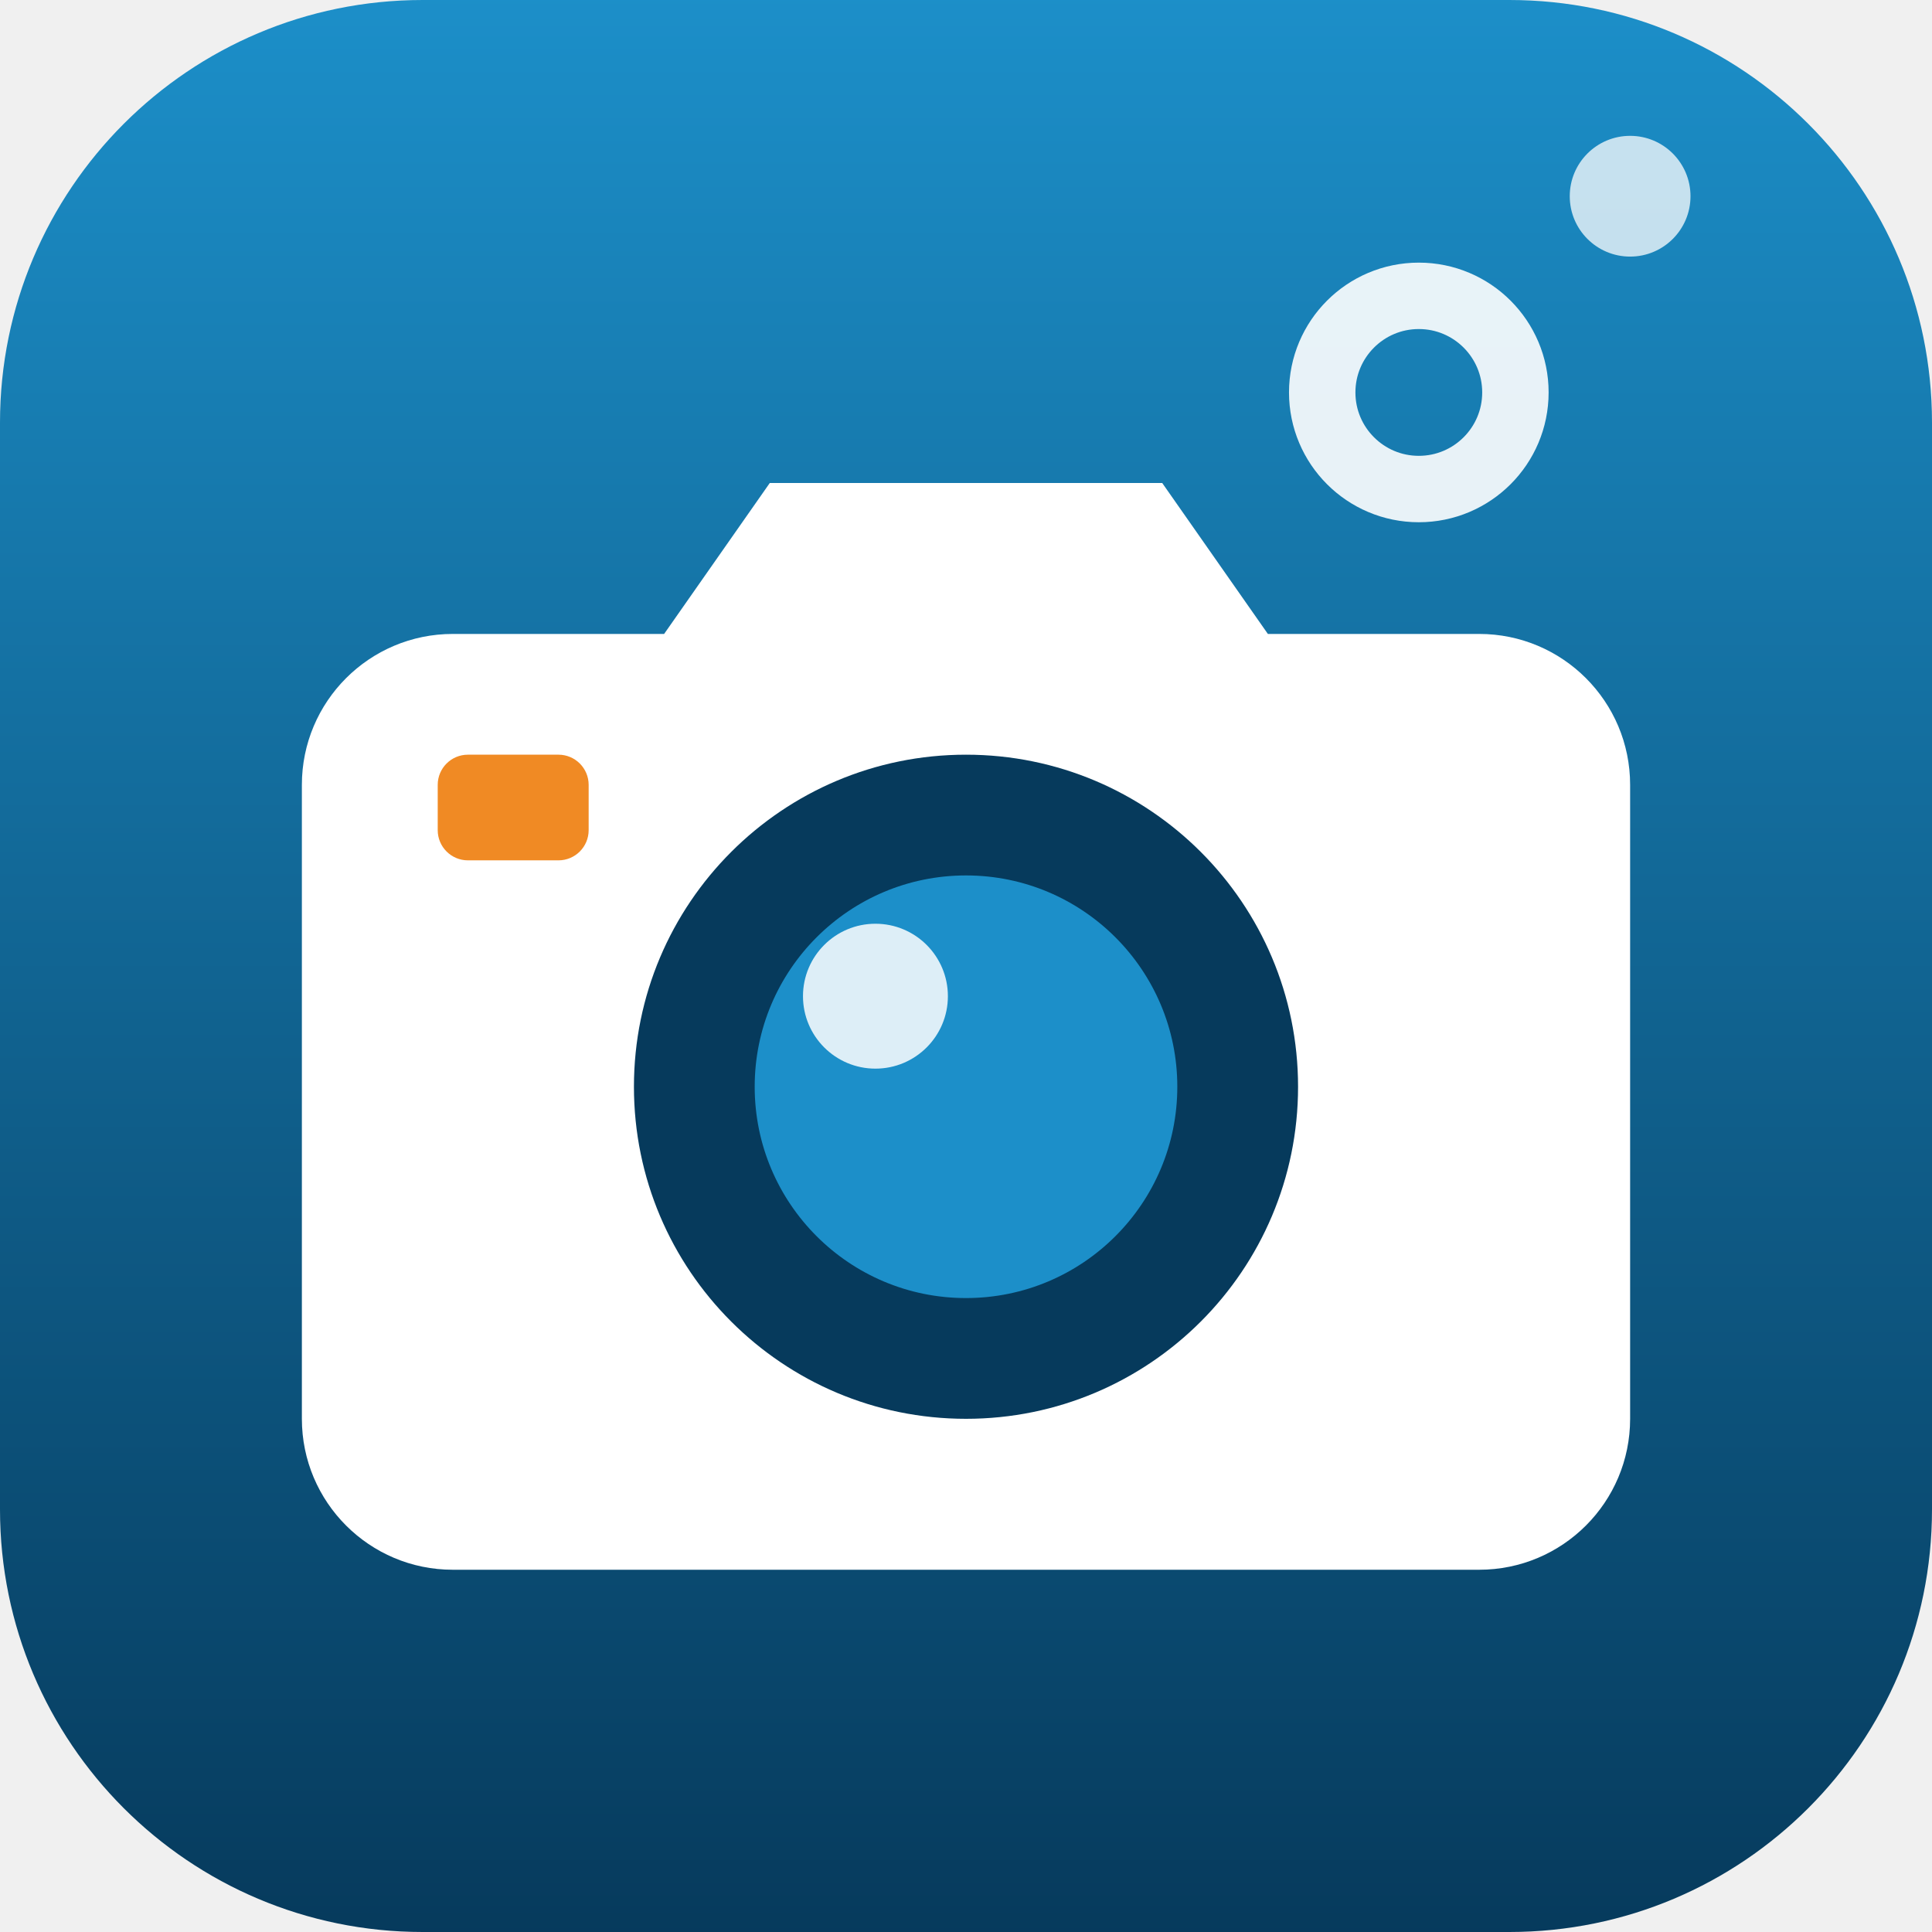
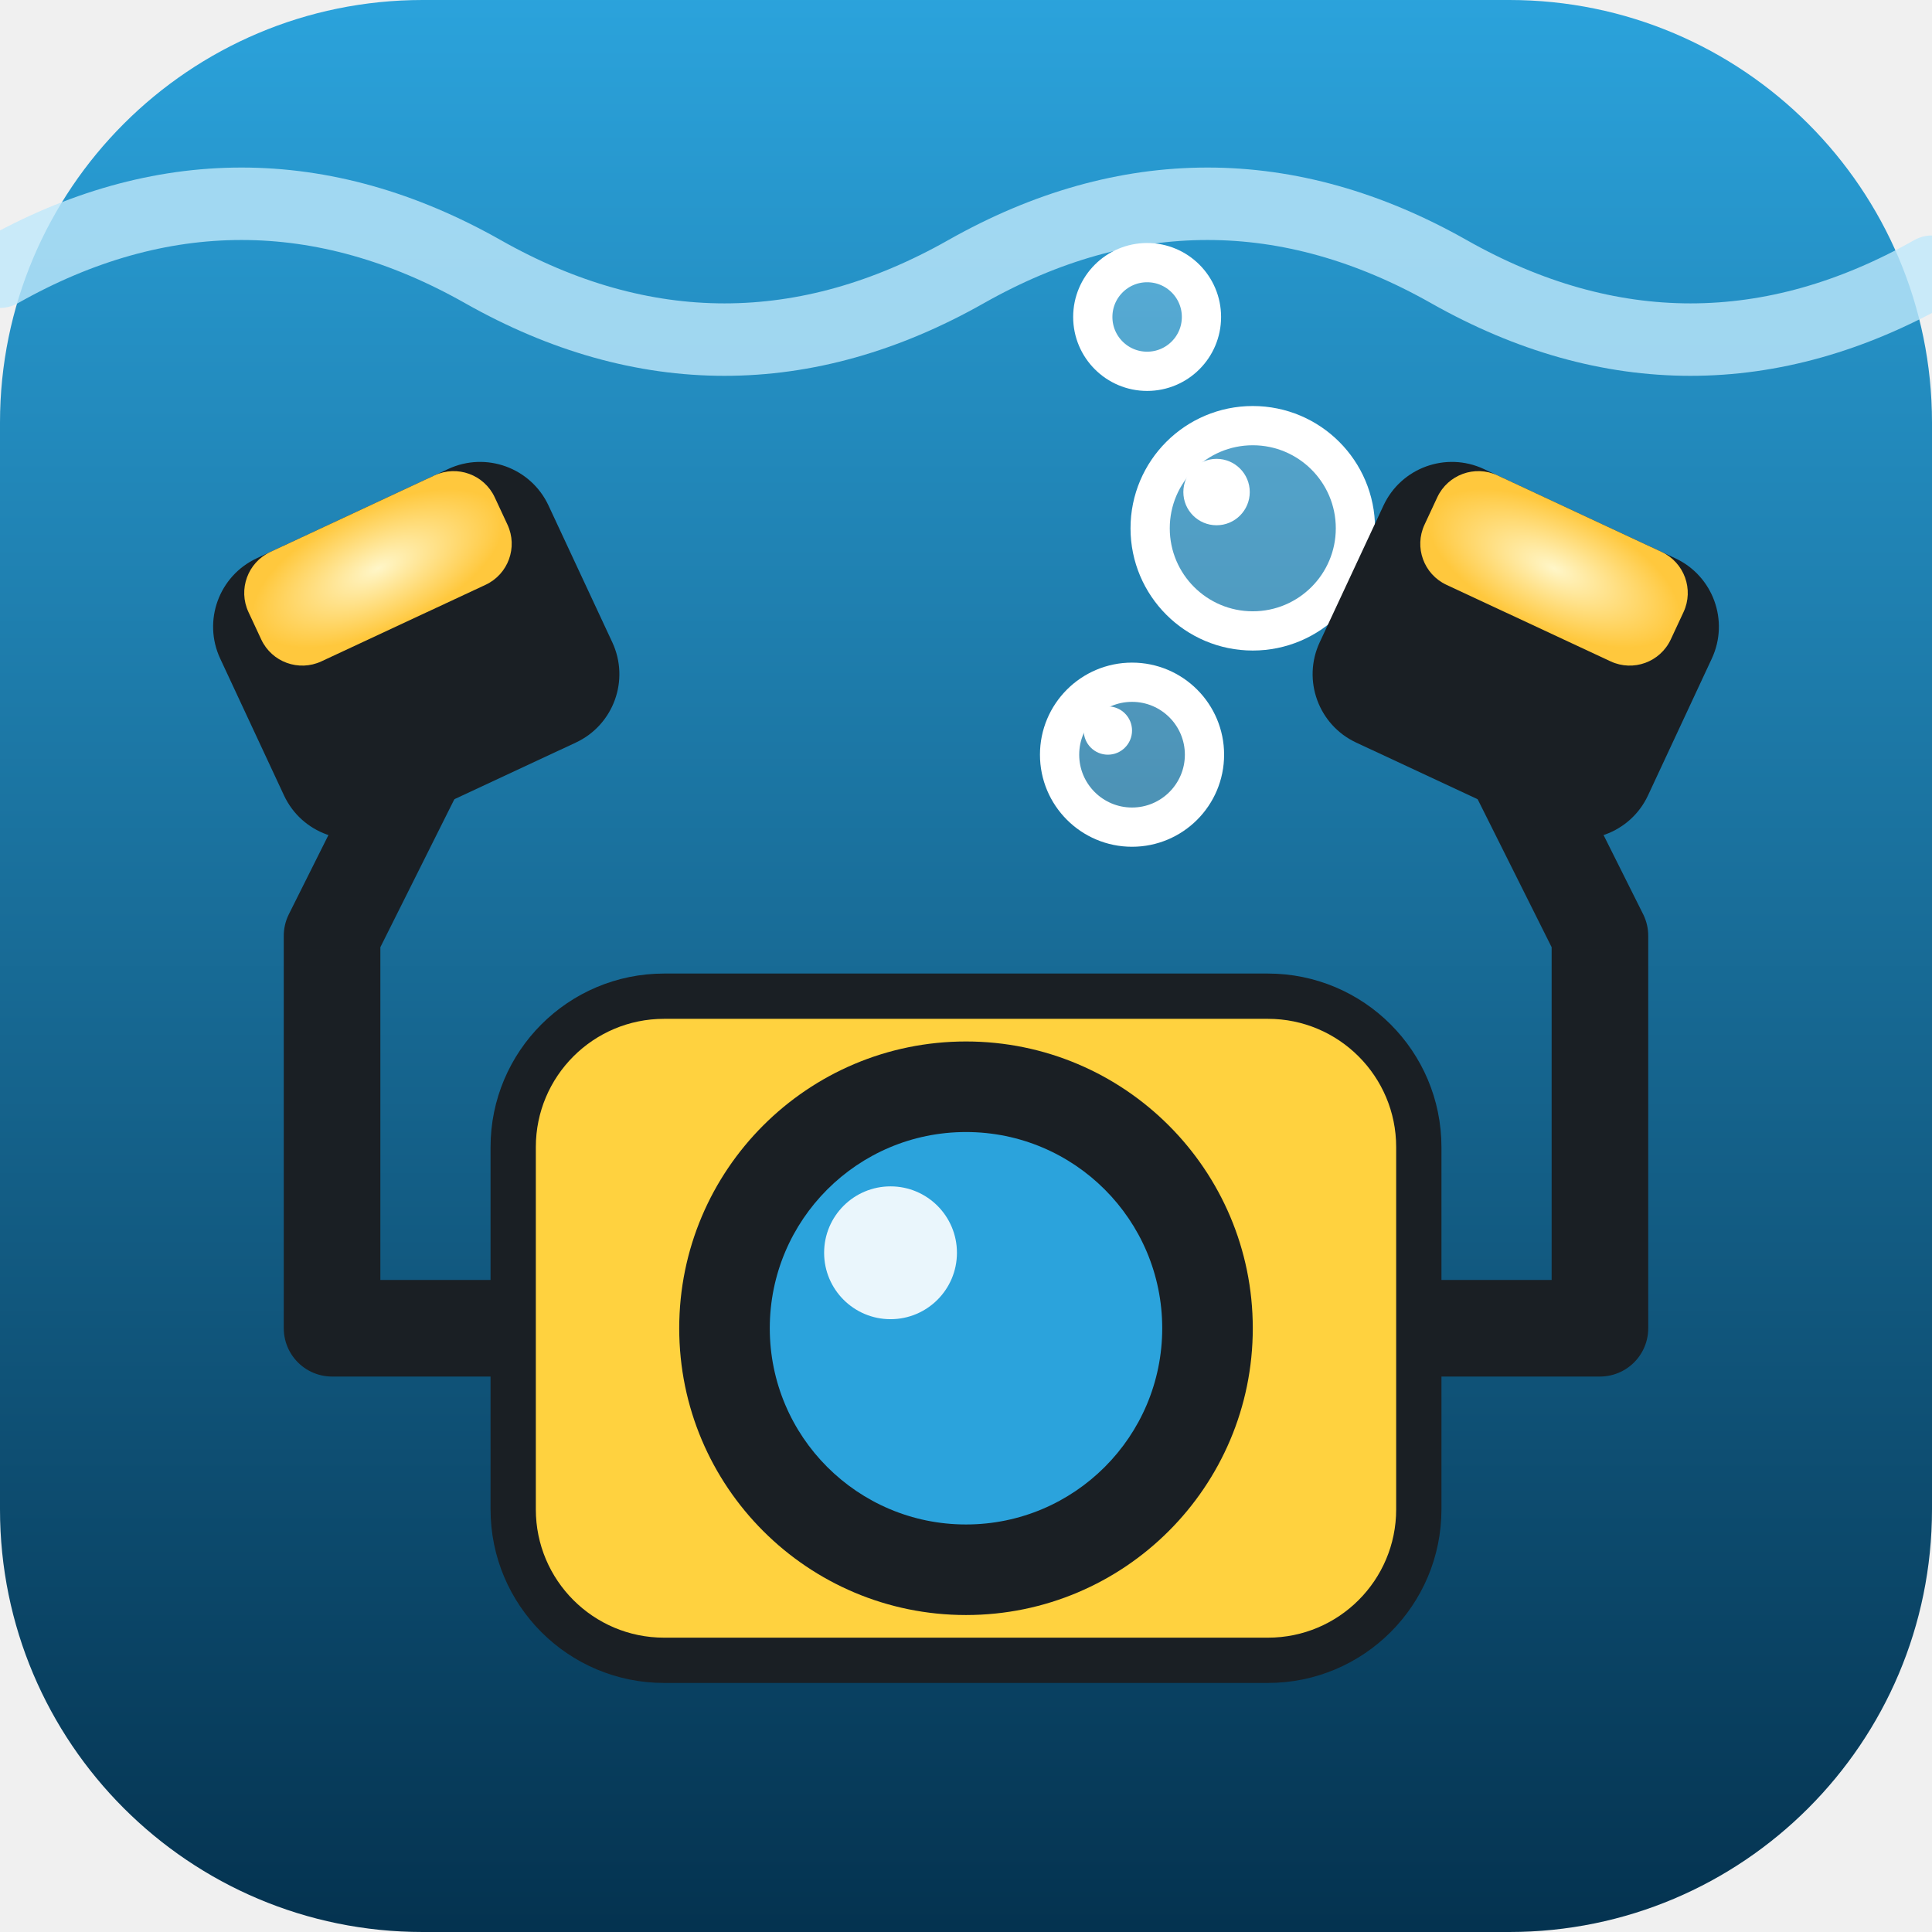
<svg xmlns="http://www.w3.org/2000/svg" viewBox="0 0 64 64">
  <defs>
    <linearGradient id="water" x1="0" y1="0" x2="0" y2="1">
-       <stop offset="0" stop-color="#1c8fc9" />
-       <stop offset="1" stop-color="#063a5c" />
+       <stop offset="0" stop-color="#2ba3dc" />
+       <stop offset="1" stop-color="#04324f" />
    </linearGradient>
+     <radialGradient id="glow" cx=".5" cy=".5" r=".5">
+       <stop offset="0" stop-color="#fff6c8" />
+       <stop offset="1" stop-color="#ffc83d" />
+     </radialGradient>
  </defs>
  <rect width="64" height="64" rx="14" fill="url(#water)" />
-   <circle cx="47" cy="13" r="3.2" fill="none" stroke="#fff" stroke-width="2.2" opacity=".9" />
-   <circle cx="54" cy="6.5" r="2" fill="#fff" opacity=".75" />
-   <path d="M10 26a5 5 0 0 1 5-5h7l3.5-5h13l3.5 5h7a5 5 0 0 1 5 5v21a5 5 0 0 1-5 5H15a5 5 0 0 1-5-5z" fill="#fff" />
-   <circle cx="32" cy="36" r="11" fill="#063a5c" />
-   <circle cx="32" cy="36" r="7" fill="#1c8fc9" />
-   <circle cx="29" cy="33" r="2.4" fill="#fff" opacity=".85" />
-   <rect x="14.5" y="25" width="5" height="3.5" rx="1" fill="#f08a24" />
+   <path d="M0 9c5.3-3 10.7-3 16 0s10.7 3 16 0 10.7-3 16 0 10.7 3 16 0" fill="none" stroke="#bfe8fb" stroke-width="2.4" stroke-linecap="round" opacity=".8" />
+   <g fill="#fff" fill-opacity=".22" stroke="#fff" stroke-width="1.3">
+     <circle cx="37.5" cy="25" r="2.4" />
+     <circle cx="41.5" cy="17.5" r="3.4" />
+     <circle cx="38" cy="10.5" r="1.8" />
+   </g>
+   <g fill="#fff">
+     <circle cx="36.7" cy="24.2" r=".8" />
+     <circle cx="40.3" cy="16.3" r="1.1" />
+   </g>
+   <g fill="none" stroke="#1a1f24" stroke-width="3.2" stroke-linecap="round" stroke-linejoin="round">
+     <path d="M17 44H11V31l3-6" />
+     <path d="M47 44h6V31l-3-6" />
+   </g>
+   <g transform="rotate(-25 14 22)">
+     <rect x="8" y="16.5" width="12" height="10" rx="2.5" fill="#1a1f24" />
+     <rect x="9.5" y="16.5" width="9" height="4" rx="1.5" fill="url(#glow)" />
+   </g>
+   <g transform="rotate(25 50 22)">
+     <rect x="44" y="16.5" width="12" height="10" rx="2.5" fill="#1a1f24" />
+     <rect x="45.5" y="16.5" width="9" height="4" rx="1.5" fill="url(#glow)" />
+   </g>
+   <rect x="17" y="33" width="30" height="22" rx="5" fill="#ffd23f" />
+   <rect x="17" y="33" width="30" height="22" rx="5" fill="none" stroke="#1a1f24" stroke-width="1.5" />
+   <circle cx="32" cy="44" r="9.5" fill="#1a1f24" />
+   <circle cx="32" cy="44" r="6.5" fill="#2ba3dc" />
+   <circle cx="29.5" cy="41.5" r="2.2" fill="#fff" opacity=".9" />
</svg>
